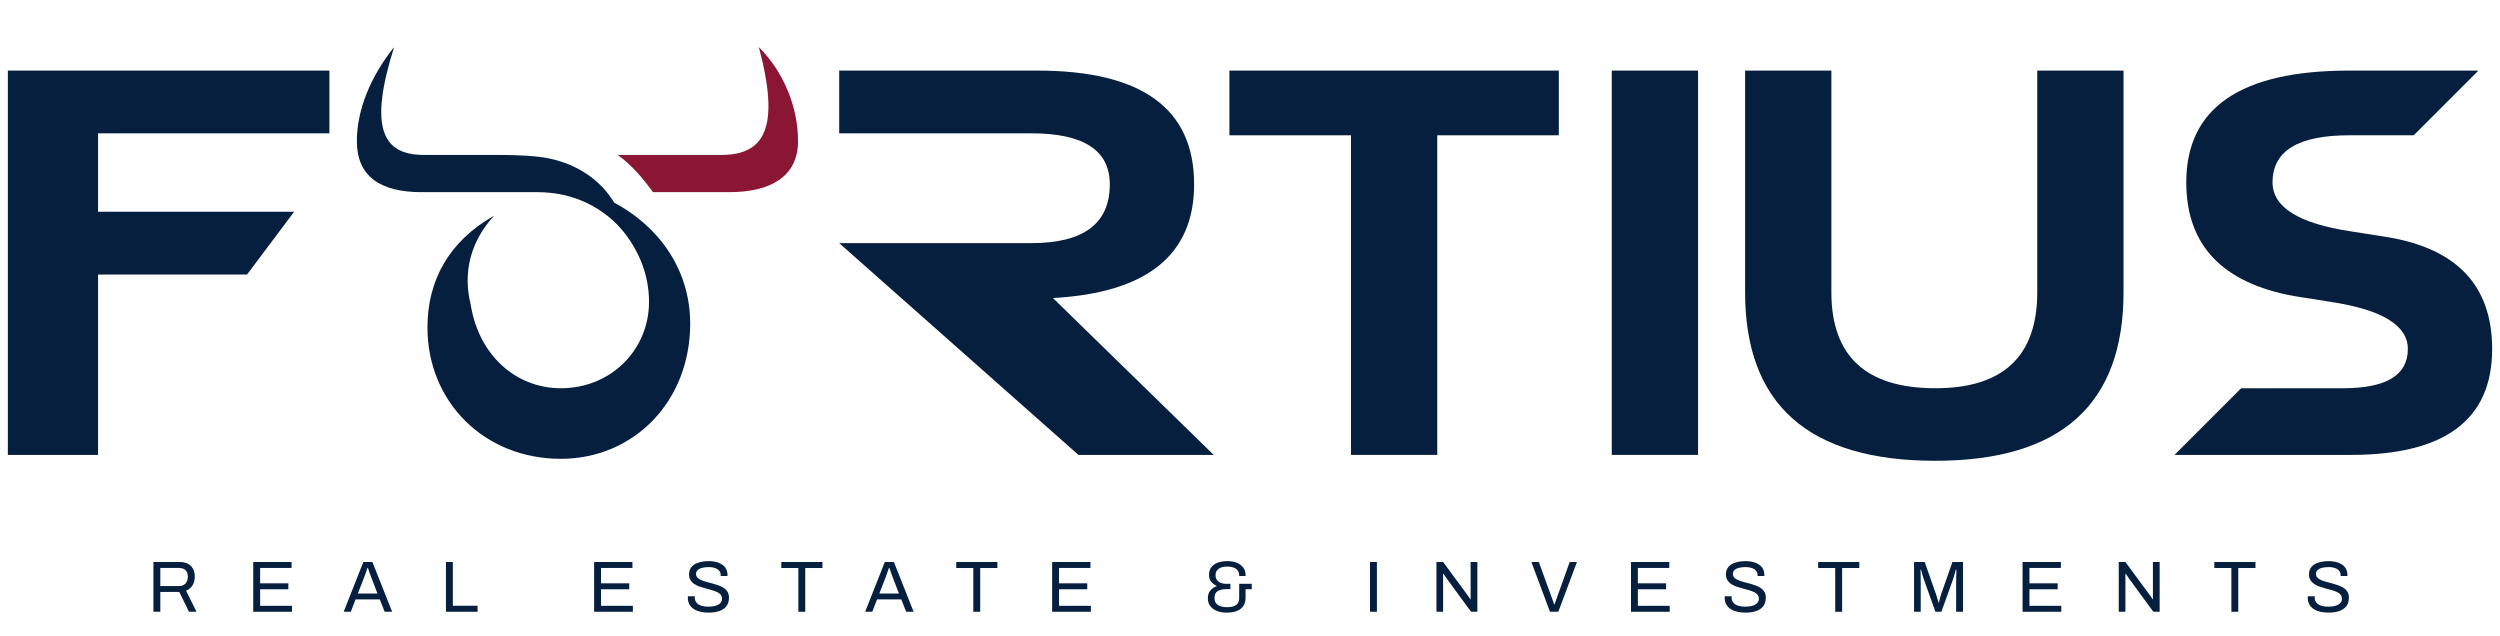
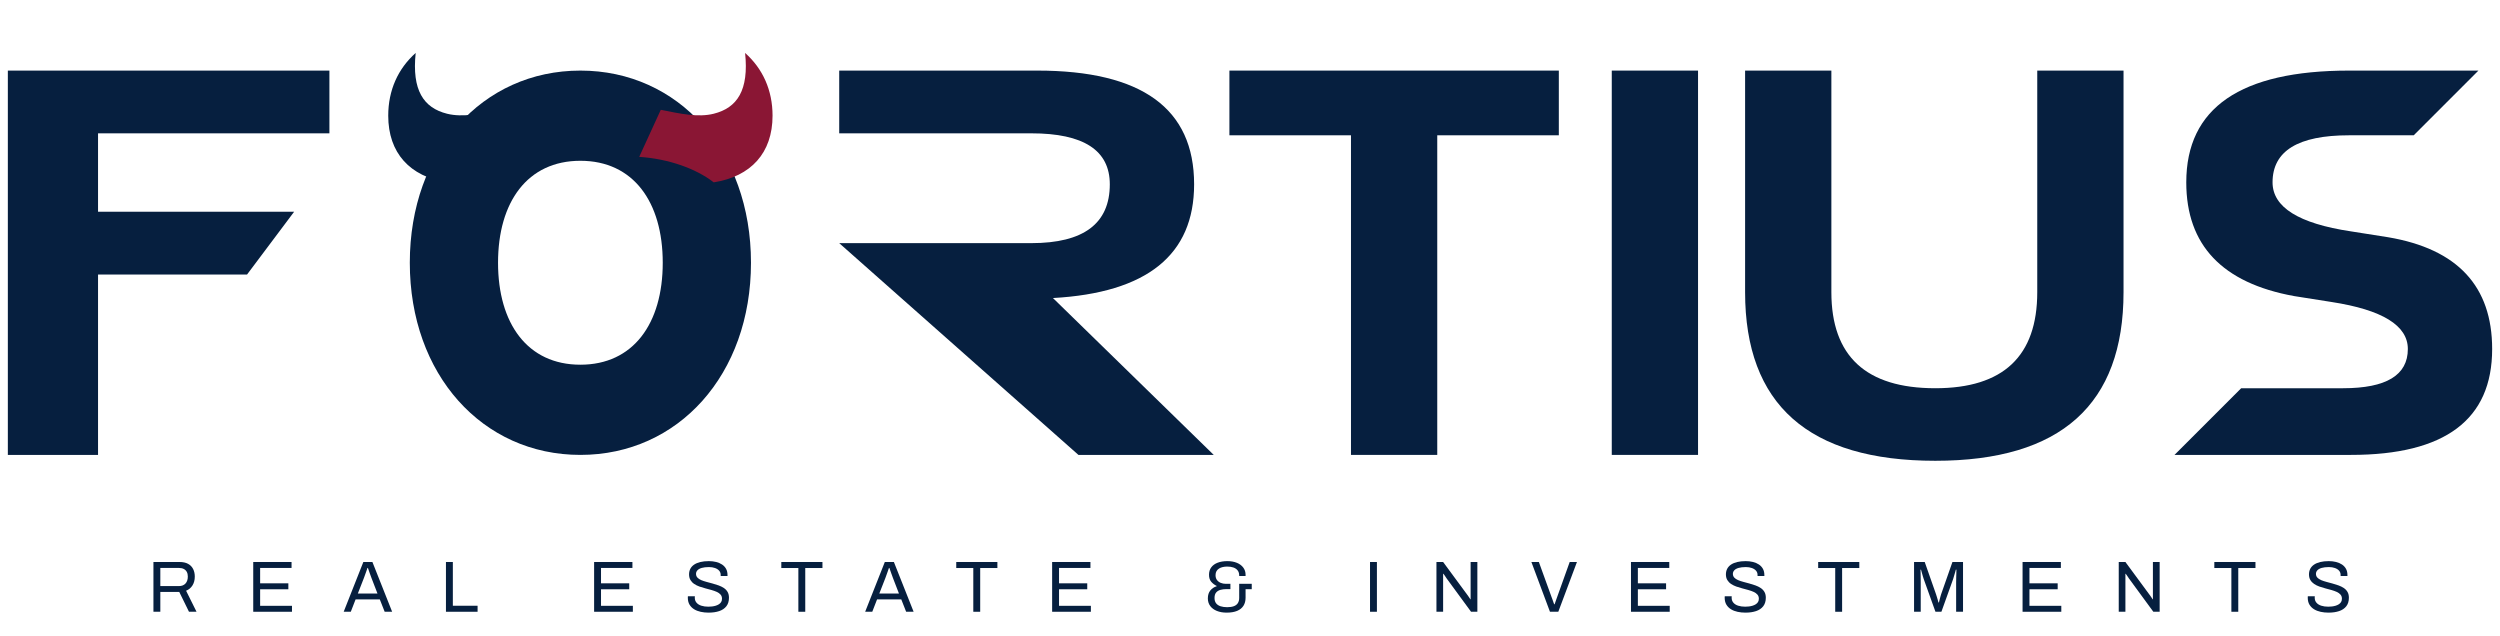
<svg xmlns="http://www.w3.org/2000/svg" viewBox="-4 -4 1275 324" role="img" aria-label="Fortius — Real Estate &amp; Investments">
-   <path fill="#061F3F" d="M197 20C185 35 178 52 178 68C178 86 190 94 211 94H270C289 94 304 102 315 115C312 96 296 79 271 76C263 75 253 75 244 75H212C191 75 184 61 197 20Z" />
-   <path fill="#061F3F" d="M283 90C322 98 348 126 348 161C348 201 319 230 282 230C243 230 214 201 214 163C214 139 225 119 248 106C236 119 232 135 236 151C240 177 259 194 282 194C308 194 327 174 327 150C327 124 309 103 283 90Z" />
-   <path fill="#8A1634" d="M311 75H364C386 75 394 61 383 20C396 33 403 51 403 68C403 86 389 94 368 94H329C324 87 318 80 311 75Z" />
+   <path fill="#061F3F" d="M224 89C205 86 194 74 194 55C194 42 199 31 208 23C206 42 212 51 224 54C232 56 241 54 251 52L262 76C247 77 233 82 224 89Z" />
+   <path fill="#061F3F" d="M292 32C342 32 379 73 379 130C379 187 342 228 292 228C242 228 205 187 205 130C205 73 242 32 292 32ZM292 78C265 78 250 99 250 130C250 161 265 182 292 182C319 182 334 161 334 130C334 99 319 78 292 78Z" />
+   <path fill="#8A1634" d="M360 89C379 86 390 74 390 55C390 42 385 31 376 23C378 42 372 51 360 54C352 56 343 54 333 52L322 76C337 77 351 82 360 89Z" />
  <path fill="#061F3F" d="M0 32H164V64H46V104H146L122 136H46V228H0Z" />
  <path fill="#061F3F" d="M424 32H525Q605 32 605 90Q605 144 533 148L615 228H546L424 120H522Q562 120 562 90Q562 64 522 64H424Z" />
  <path fill="#061F3F" d="M623 32H791V65H729V228H685V65H623Z" />
  <path fill="#061F3F" d="M818 32H862V228H818Z" />
  <path fill="#061F3F" d="M886 32H930V145Q930 194 983 194Q1035 194 1035 145V32H1079V145Q1079 231 983 231Q886 231 886 145Z" />
  <path fill="#061F3F" d="M1260 32L1227 65H1194Q1155 65 1155 89Q1155 108 1195 114L1214 117Q1267 126 1267 174Q1267 228 1195 228H1105L1139 194H1191Q1224 194 1224 174Q1224 156 1185 150L1166 147Q1111 137 1111 89Q1111 32 1194 32Z" />
  <path fill="#061F3F" d="M86 0L86 686L447 686Q517 686 563.5 660.5Q610 635 633 589.5Q656 544 656 485Q656 414 624 363Q592 312 536 290L680 0L576 0L442 273L181 273L181 0ZM181 354L438 354Q495 354 527.5 389Q560 424 560 485Q560 523 546 549Q532 575 505 589.5Q478 604 438 604L181 604Z" transform="translate(71.071 308) scale(0.037 -0.037)" />
  <path fill="#061F3F" d="M86 0L86 686L614 686L614 604L181 604L181 392L570 392L570 310L181 310L181 82L620 82L620 0Z" transform="translate(121.97 308) scale(0.037 -0.037)" />
  <path fill="#061F3F" d="M7 0L278 686L403 686L675 0L572 0L505 170L171 170L105 0ZM202 251L473 251L390 466Q387 475 381 491Q375 507 368 526.5Q361 546 354 566.5Q347 587 341 604L335 604Q328 584 319 558Q310 532 301 507.5Q292 483 286 466Z" transform="translate(171.019 308) scale(0.037 -0.037)" />
  <path fill="#061F3F" d="M86 0L86 686L181 686L181 83L522 83L522 0Z" transform="translate(220.253 308) scale(0.037 -0.037)" />
  <path fill="#061F3F" d="" transform="translate(264.085 308) scale(0.037 -0.037)" />
  <path fill="#061F3F" d="M86 0L86 686L614 686L614 604L181 604L181 392L570 392L570 310L181 310L181 82L620 82L620 0Z" transform="translate(295.818 308) scale(0.037 -0.037)" />
  <path fill="#061F3F" d="M338 -12Q282 -12 230.5 -1Q179 10 139 34.5Q99 59 75.5 98Q52 137 52 194Q52 199 52.5 204Q53 209 53 214L149 214Q149 211 148.5 204.5Q148 198 148 193Q148 153 172 125Q196 97 238.5 83.5Q281 70 335 70Q359 70 385.5 73Q412 76 436.5 83.5Q461 91 480.5 103.5Q500 116 511.5 134.5Q523 153 523 180Q523 214 503.5 236.5Q484 259 452 273.5Q420 288 379.5 299.5Q339 311 296 322Q253 333 212.5 347.5Q172 362 140 383.5Q108 405 88.5 437Q69 469 69 515Q69 558 86.5 592Q104 626 138.5 649.5Q173 673 224 685.5Q275 698 341 698Q395 698 441.5 686.5Q488 675 523.5 651.5Q559 628 579 592Q599 556 599 505L599 493L505 493L505 508Q505 542 484 566Q463 590 426.5 603Q390 616 344 616Q284 616 244 604.5Q204 593 184.5 571.5Q165 550 165 523Q165 492 184.5 471Q204 450 236 436.5Q268 423 309 412Q350 401 392.5 389.5Q435 378 475.5 363.5Q516 349 548.5 327.5Q581 306 600 273.5Q619 241 619 194Q619 121 583 75.5Q547 30 484 9Q421 -12 338 -12Z" transform="translate(344.867 308) scale(0.037 -0.037)" />
  <path fill="#061F3F" d="M254 0L254 603L19 603L19 686L586 686L586 603L349 603L349 0Z" transform="translate(393.768 308) scale(0.037 -0.037)" />
  <path fill="#061F3F" d="M7 0L278 686L403 686L675 0L572 0L505 170L171 170L105 0ZM202 251L473 251L390 466Q387 475 381 491Q375 507 368 526.5Q361 546 354 566.5Q347 587 341 604L335 604Q328 584 319 558Q310 532 301 507.5Q292 483 286 466Z" transform="translate(436.971 308) scale(0.037 -0.037)" />
  <path fill="#061F3F" d="M254 0L254 603L19 603L19 686L586 686L586 603L349 603L349 0Z" transform="translate(482.986 308) scale(0.037 -0.037)" />
  <path fill="#061F3F" d="M86 0L86 686L614 686L614 604L181 604L181 392L570 392L570 310L181 310L181 82L620 82L620 0Z" transform="translate(529.408 308) scale(0.037 -0.037)" />
  <path fill="#061F3F" d="" transform="translate(578.457 308) scale(0.037 -0.037)" />
  <path fill="#061F3F" d="M308 -12Q232 -12 173.5 11.5Q115 35 82 79Q49 123 49 184Q49 253 84 294.5Q119 336 171 352L171 356Q126 378 95.5 413.5Q65 449 65 510Q65 571 96.5 613Q128 655 185 676.5Q242 698 318 698Q392 698 448.5 675Q505 652 537 609.5Q569 567 569 510L569 493L481 493L481 504Q480 545 458.5 571.5Q437 598 400.5 610.5Q364 623 316 623Q284 623 255 616.5Q226 610 203.5 596Q181 582 168 559.5Q155 537 155 505Q155 464 175 437.5Q195 411 227.5 398Q260 385 298 385L360 385L360 312L300 312Q260 312 223 302Q186 292 163.5 265.5Q141 239 141 190Q141 145 162.5 117Q184 89 223.5 76Q263 63 315 63Q371 63 408 77Q445 91 463 120Q481 149 481 191L481 385L654 385L654 311L569 311L569 194Q569 128 539.5 82Q510 36 452 12Q394 -12 308 -12Z" transform="translate(610.19 308) scale(0.037 -0.037)" />
  <path fill="#061F3F" d="" transform="translate(659.794 308) scale(0.037 -0.037)" />
  <path fill="#061F3F" d="M86 0L86 686L181 686L181 0Z" transform="translate(691.527 308) scale(0.037 -0.037)" />
  <path fill="#061F3F" d="M86 0L86 686L178 686L511 234Q516 228 524 216Q532 204 540 192.5Q548 181 553 172L557 172Q557 188 557 203.5Q557 219 557 234L557 686L650 686L650 0L563 0L226 460Q219 471 205.5 491Q192 511 183 523L178 523Q178 507 178 491.5Q178 476 178 460L178 0Z" transform="translate(725.406 308) scale(0.037 -0.037)" />
  <path fill="#061F3F" d="M266 0L10 686L113 686L289 200Q295 186 301 168Q307 150 313 133Q319 116 324 103L330 103Q334 115 340 132Q346 149 352 166.5Q358 184 364 200L538 686L638 686L381 0Z" transform="translate(776.638 308) scale(0.037 -0.037)" />
  <path fill="#061F3F" d="M86 0L86 686L614 686L614 604L181 604L181 392L570 392L570 310L181 310L181 82L620 82L620 0Z" transform="translate(824.614 308) scale(0.037 -0.037)" />
  <path fill="#061F3F" d="M338 -12Q282 -12 230.5 -1Q179 10 139 34.5Q99 59 75.5 98Q52 137 52 194Q52 199 52.5 204Q53 209 53 214L149 214Q149 211 148.5 204.5Q148 198 148 193Q148 153 172 125Q196 97 238.5 83.5Q281 70 335 70Q359 70 385.5 73Q412 76 436.5 83.5Q461 91 480.5 103.5Q500 116 511.5 134.5Q523 153 523 180Q523 214 503.5 236.5Q484 259 452 273.5Q420 288 379.5 299.5Q339 311 296 322Q253 333 212.5 347.5Q172 362 140 383.5Q108 405 88.5 437Q69 469 69 515Q69 558 86.5 592Q104 626 138.5 649.5Q173 673 224 685.5Q275 698 341 698Q395 698 441.5 686.5Q488 675 523.5 651.5Q559 628 579 592Q599 556 599 505L599 493L505 493L505 508Q505 542 484 566Q463 590 426.5 603Q390 616 344 616Q284 616 244 604.5Q204 593 184.5 571.5Q165 550 165 523Q165 492 184.5 471Q204 450 236 436.5Q268 423 309 412Q350 401 392.5 389.5Q435 378 475.5 363.5Q516 349 548.5 327.5Q581 306 600 273.5Q619 241 619 194Q619 121 583 75.5Q547 30 484 9Q421 -12 338 -12Z" transform="translate(873.663 308) scale(0.037 -0.037)" />
  <path fill="#061F3F" d="M254 0L254 603L19 603L19 686L586 686L586 603L349 603L349 0Z" transform="translate(922.564 308) scale(0.037 -0.037)" />
  <path fill="#061F3F" d="M86 0L86 686L233 686L389 241Q395 223 401.5 201.5Q408 180 413.5 161Q419 142 422 128L429 128Q432 143 437 162.5Q442 182 448 203Q454 224 459 241L615 686L761 686L761 0L666 0L666 402Q666 433 667 469.5Q668 506 669 536.5Q670 567 670 580L662 580Q659 567 652 543.5Q645 520 637.5 494.5Q630 469 624 449L463 0L381 0L220 449Q214 466 207.5 488.5Q201 511 194.5 535Q188 559 182 580L175 580Q176 558 176.5 525.5Q177 493 177.5 460.5Q178 428 178 402L178 0Z" transform="translate(968.986 308) scale(0.037 -0.037)" />
  <path fill="#061F3F" d="M86 0L86 686L614 686L614 604L181 604L181 392L570 392L570 310L181 310L181 82L620 82L620 0Z" transform="translate(1024.325 308) scale(0.037 -0.037)" />
  <path fill="#061F3F" d="M86 0L86 686L178 686L511 234Q516 228 524 216Q532 204 540 192.5Q548 181 553 172L557 172Q557 188 557 203.5Q557 219 557 234L557 686L650 686L650 0L563 0L226 460Q219 471 205.5 491Q192 511 183 523L178 523Q178 507 178 491.5Q178 476 178 460L178 0Z" transform="translate(1073.374 308) scale(0.037 -0.037)" />
  <path fill="#061F3F" d="M254 0L254 603L19 603L19 686L586 686L586 603L349 603L349 0Z" transform="translate(1124.606 308) scale(0.037 -0.037)" />
  <path fill="#061F3F" d="M338 -12Q282 -12 230.5 -1Q179 10 139 34.5Q99 59 75.5 98Q52 137 52 194Q52 199 52.5 204Q53 209 53 214L149 214Q149 211 148.5 204.5Q148 198 148 193Q148 153 172 125Q196 97 238.5 83.5Q281 70 335 70Q359 70 385.5 73Q412 76 436.5 83.5Q461 91 480.5 103.5Q500 116 511.5 134.5Q523 153 523 180Q523 214 503.5 236.5Q484 259 452 273.5Q420 288 379.5 299.5Q339 311 296 322Q253 333 212.5 347.5Q172 362 140 383.5Q108 405 88.5 437Q69 469 69 515Q69 558 86.5 592Q104 626 138.5 649.5Q173 673 224 685.5Q275 698 341 698Q395 698 441.5 686.5Q488 675 523.5 651.5Q559 628 579 592Q599 556 599 505L599 493L505 493L505 508Q505 542 484 566Q463 590 426.5 603Q390 616 344 616Q284 616 244 604.5Q204 593 184.5 571.5Q165 550 165 523Q165 492 184.5 471Q204 450 236 436.5Q268 423 309 412Q350 401 392.5 389.5Q435 378 475.5 363.5Q516 349 548.5 327.5Q581 306 600 273.5Q619 241 619 194Q619 121 583 75.5Q547 30 484 9Q421 -12 338 -12Z" transform="translate(1171.028 308) scale(0.037 -0.037)" />
</svg>
